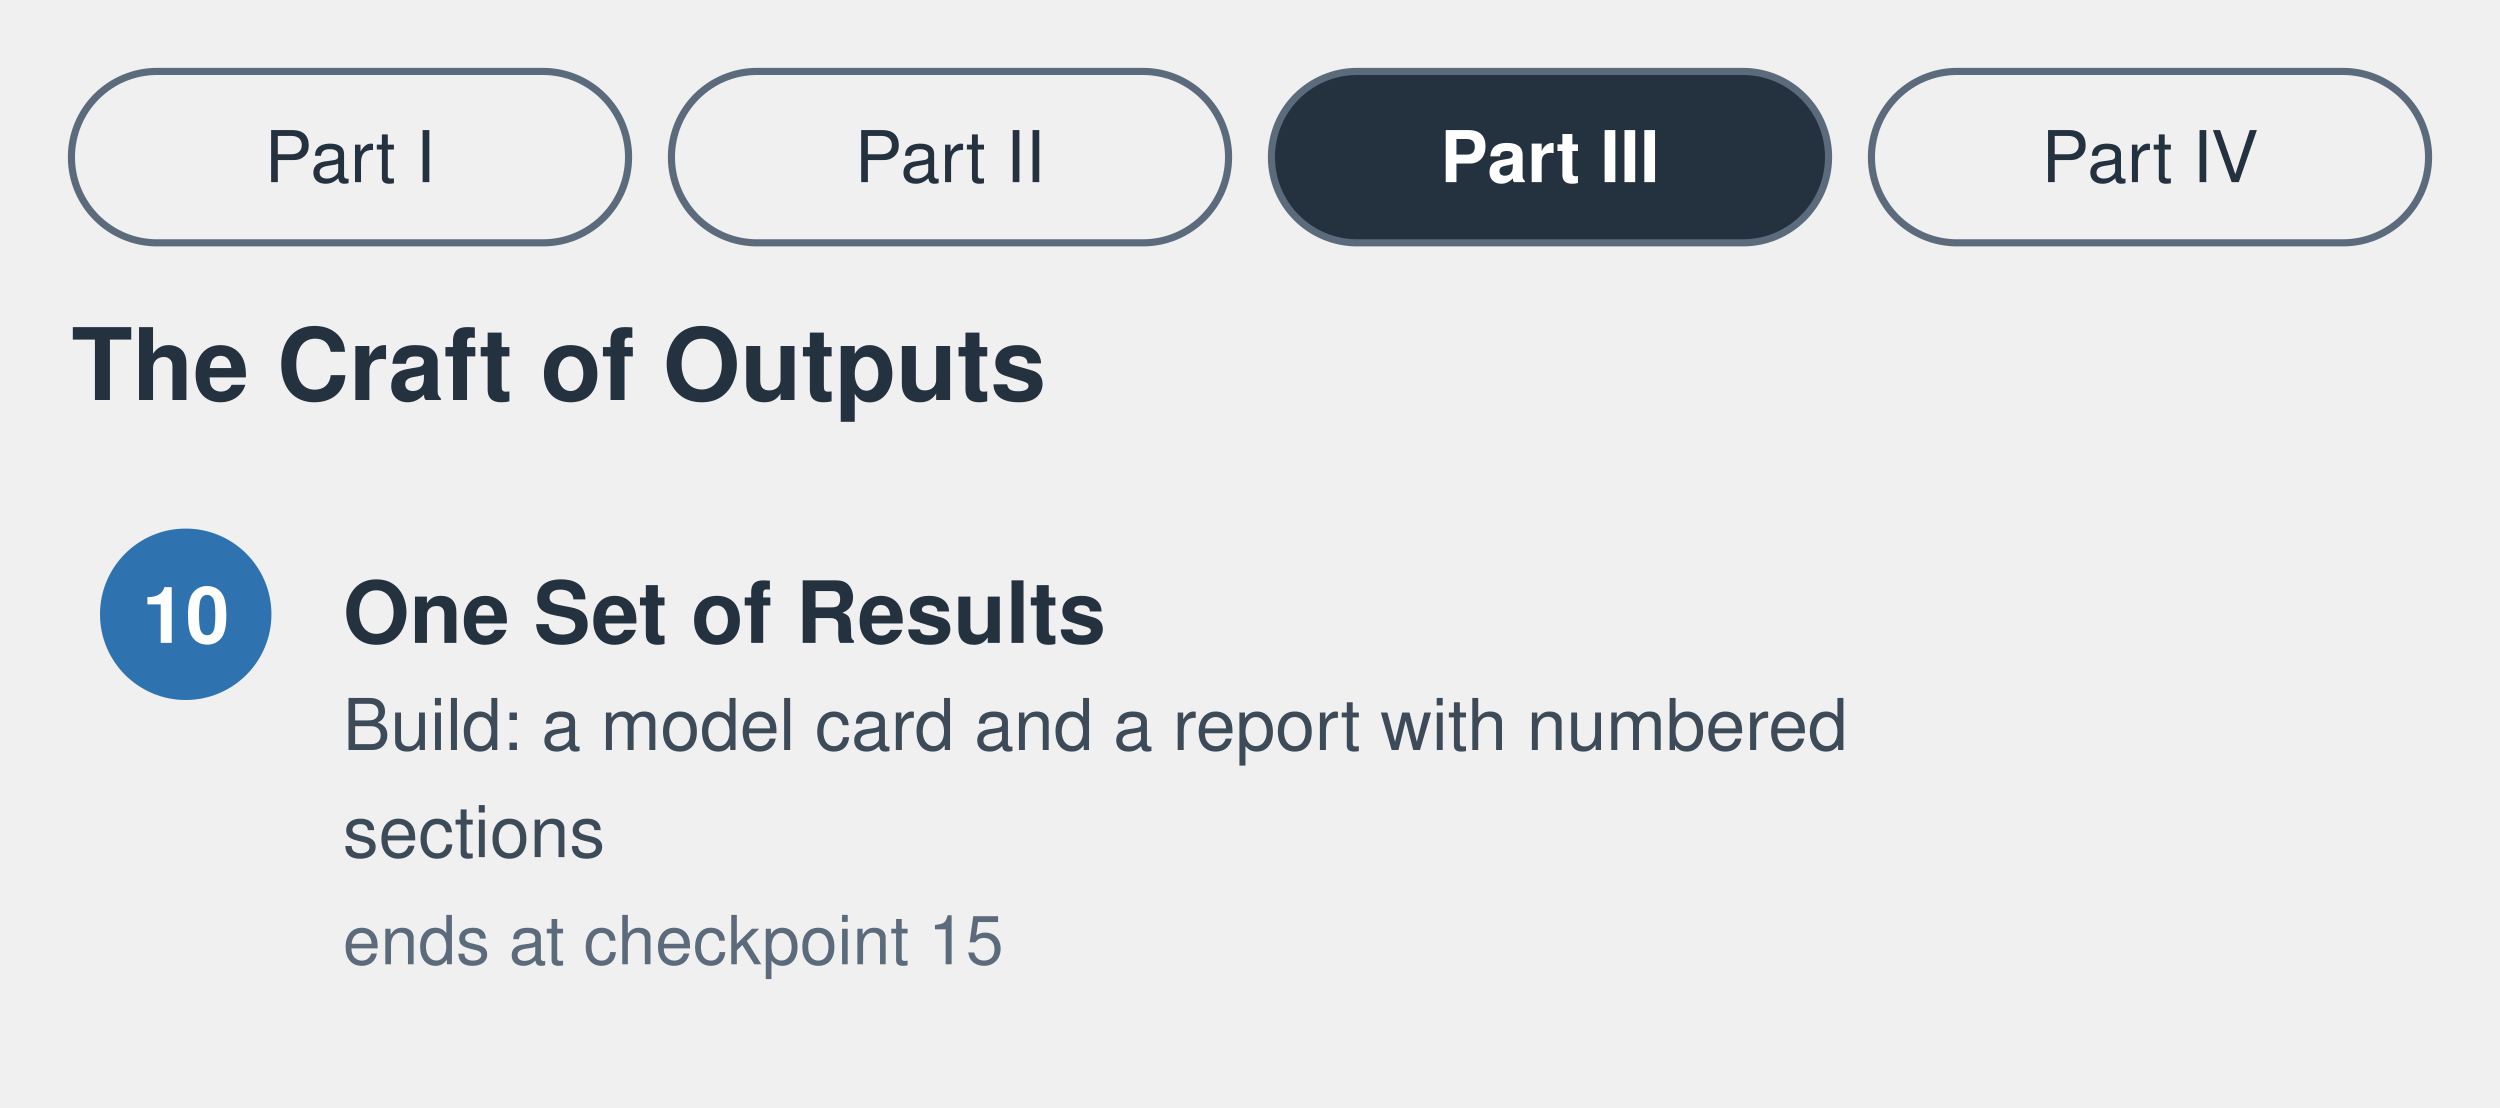
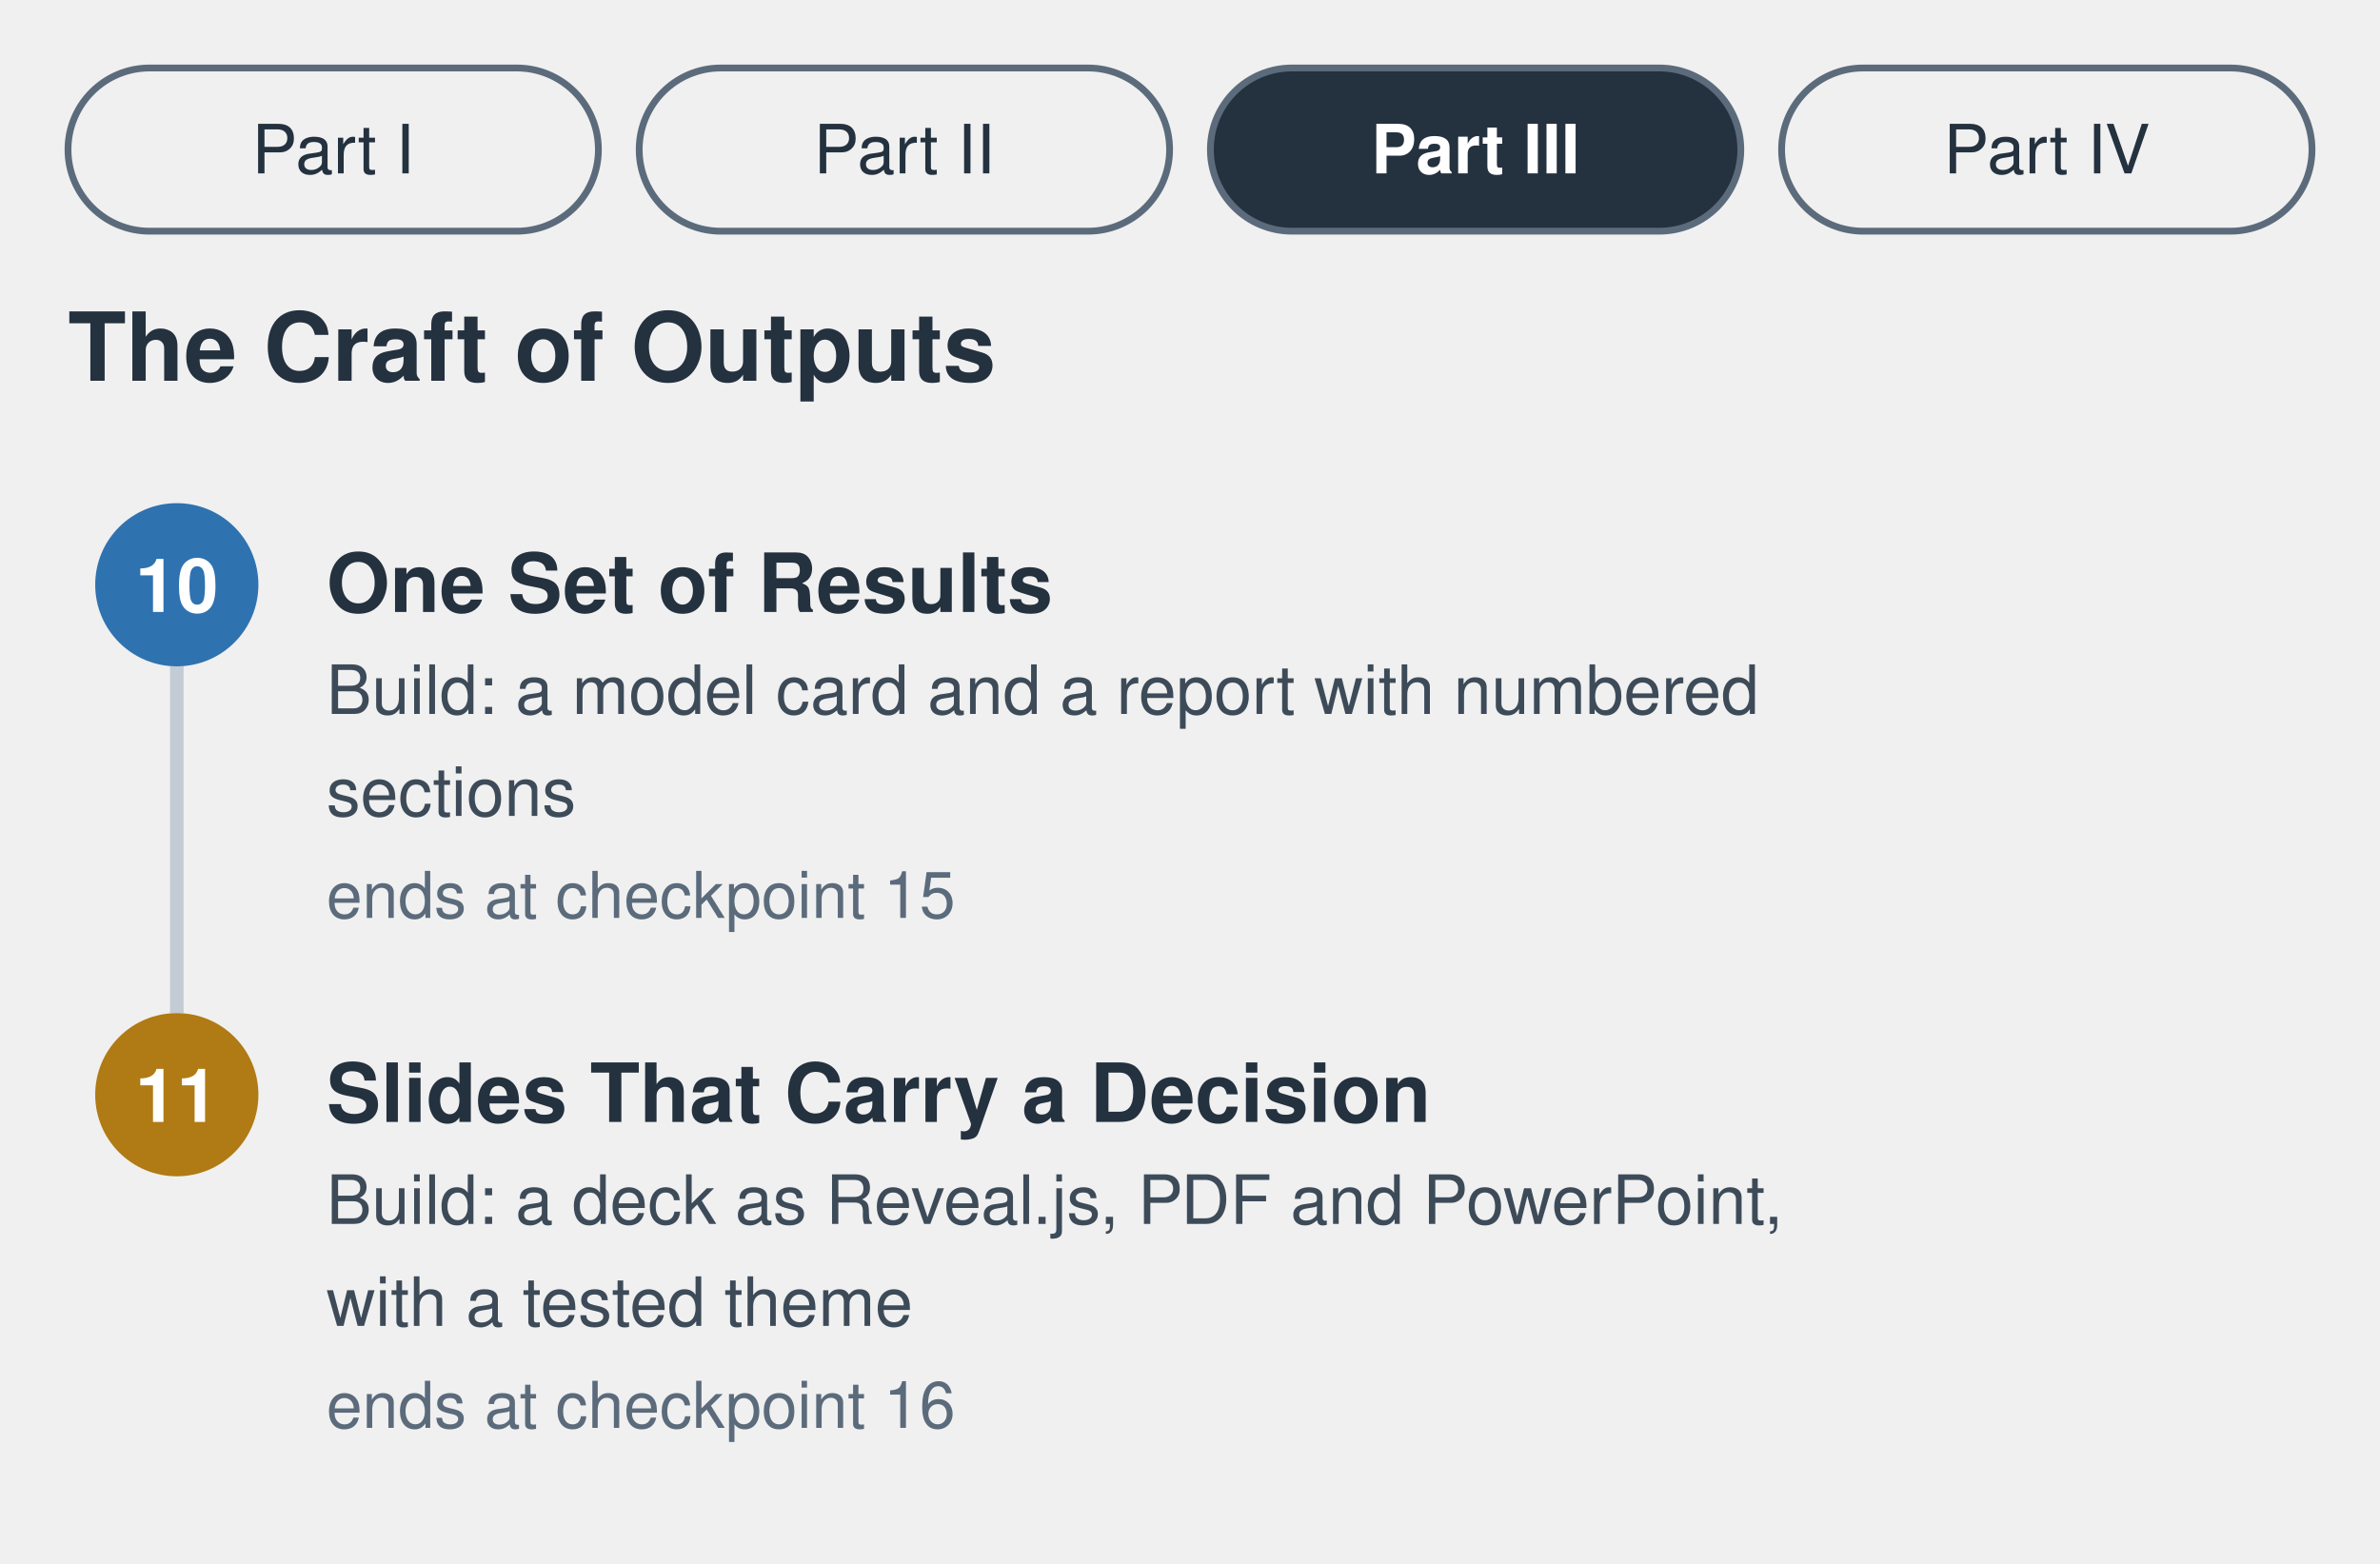
- <svg xmlns="http://www.w3.org/2000/svg" viewBox="0 0 700 310" role="img" aria-labelledby="t d">
+ <svg xmlns="http://www.w3.org/2000/svg" viewBox="0 0 700 460" role="img" aria-labelledby="t d">
  <style>
  text { font-family: "Avenir Next", "Helvetica Neue", Helvetica, Arial, sans-serif; fill: #24313f; }
  .h { font-size: 28px; font-weight: 700; }
  .t { font-size: 24px; font-weight: 600; }
  .s { font-size: 20px; }
  .g { font-size: 20px; fill: #3d4b59; }
  .n { font-size: 19px; fill: #5b6b7b; }
  .num { font-size: 22px; font-weight: 700; fill: #ffffff; }
  .on { fill: #ffffff; font-weight: 700; }
</style>
  <rect x="20" y="20" width="156" height="48" rx="24" fill="none" stroke="#5b6b7b" stroke-width="2" />
  <text x="98" y="51" text-anchor="middle" class="s">Part I</text>
  <rect x="188" y="20" width="156" height="48" rx="24" fill="none" stroke="#5b6b7b" stroke-width="2" />
  <text x="266" y="51" text-anchor="middle" class="s">Part II</text>
  <rect x="356" y="20" width="156" height="48" rx="24" fill="#24313f" stroke="#5b6b7b" stroke-width="2" />
  <text x="434" y="51" text-anchor="middle" class="s on">Part III</text>
  <rect x="524" y="20" width="156" height="48" rx="24" fill="none" stroke="#5b6b7b" stroke-width="2" />
  <text x="602" y="51" text-anchor="middle" class="s">Part IV</text>
  <text x="20" y="112" class="h">The Craft of Outputs</text>
  <circle cx="52" cy="172" r="24" fill="#2f72b0" />
  <text x="52" y="180" text-anchor="middle" class="num">10</text>
  <text x="96" y="180" class="t">One Set of Results</text>
  <text x="96" y="210" class="g">Build: a model card and a report with numbered</text>
  <text x="96" y="240" class="g">sections</text>
  <text x="96" y="270" class="n">ends at checkpoint 15</text>
+   <line x1="52" y1="196" x2="52" y2="298" stroke="#c3ccd5" stroke-width="4" />
+   <circle cx="52" cy="322" r="24" fill="#b07a14" />
+   <text x="52" y="330" text-anchor="middle" class="num">11</text>
+   <text x="96" y="330" class="t">Slides That Carry a Decision</text>
+   <text x="96" y="360" class="g">Build: a deck as Reveal.js, PDF and PowerPoint,</text>
+   <text x="96" y="390" class="g">with a tested theme</text>
+   <text x="96" y="420" class="n">ends at checkpoint 16</text>
</svg>
